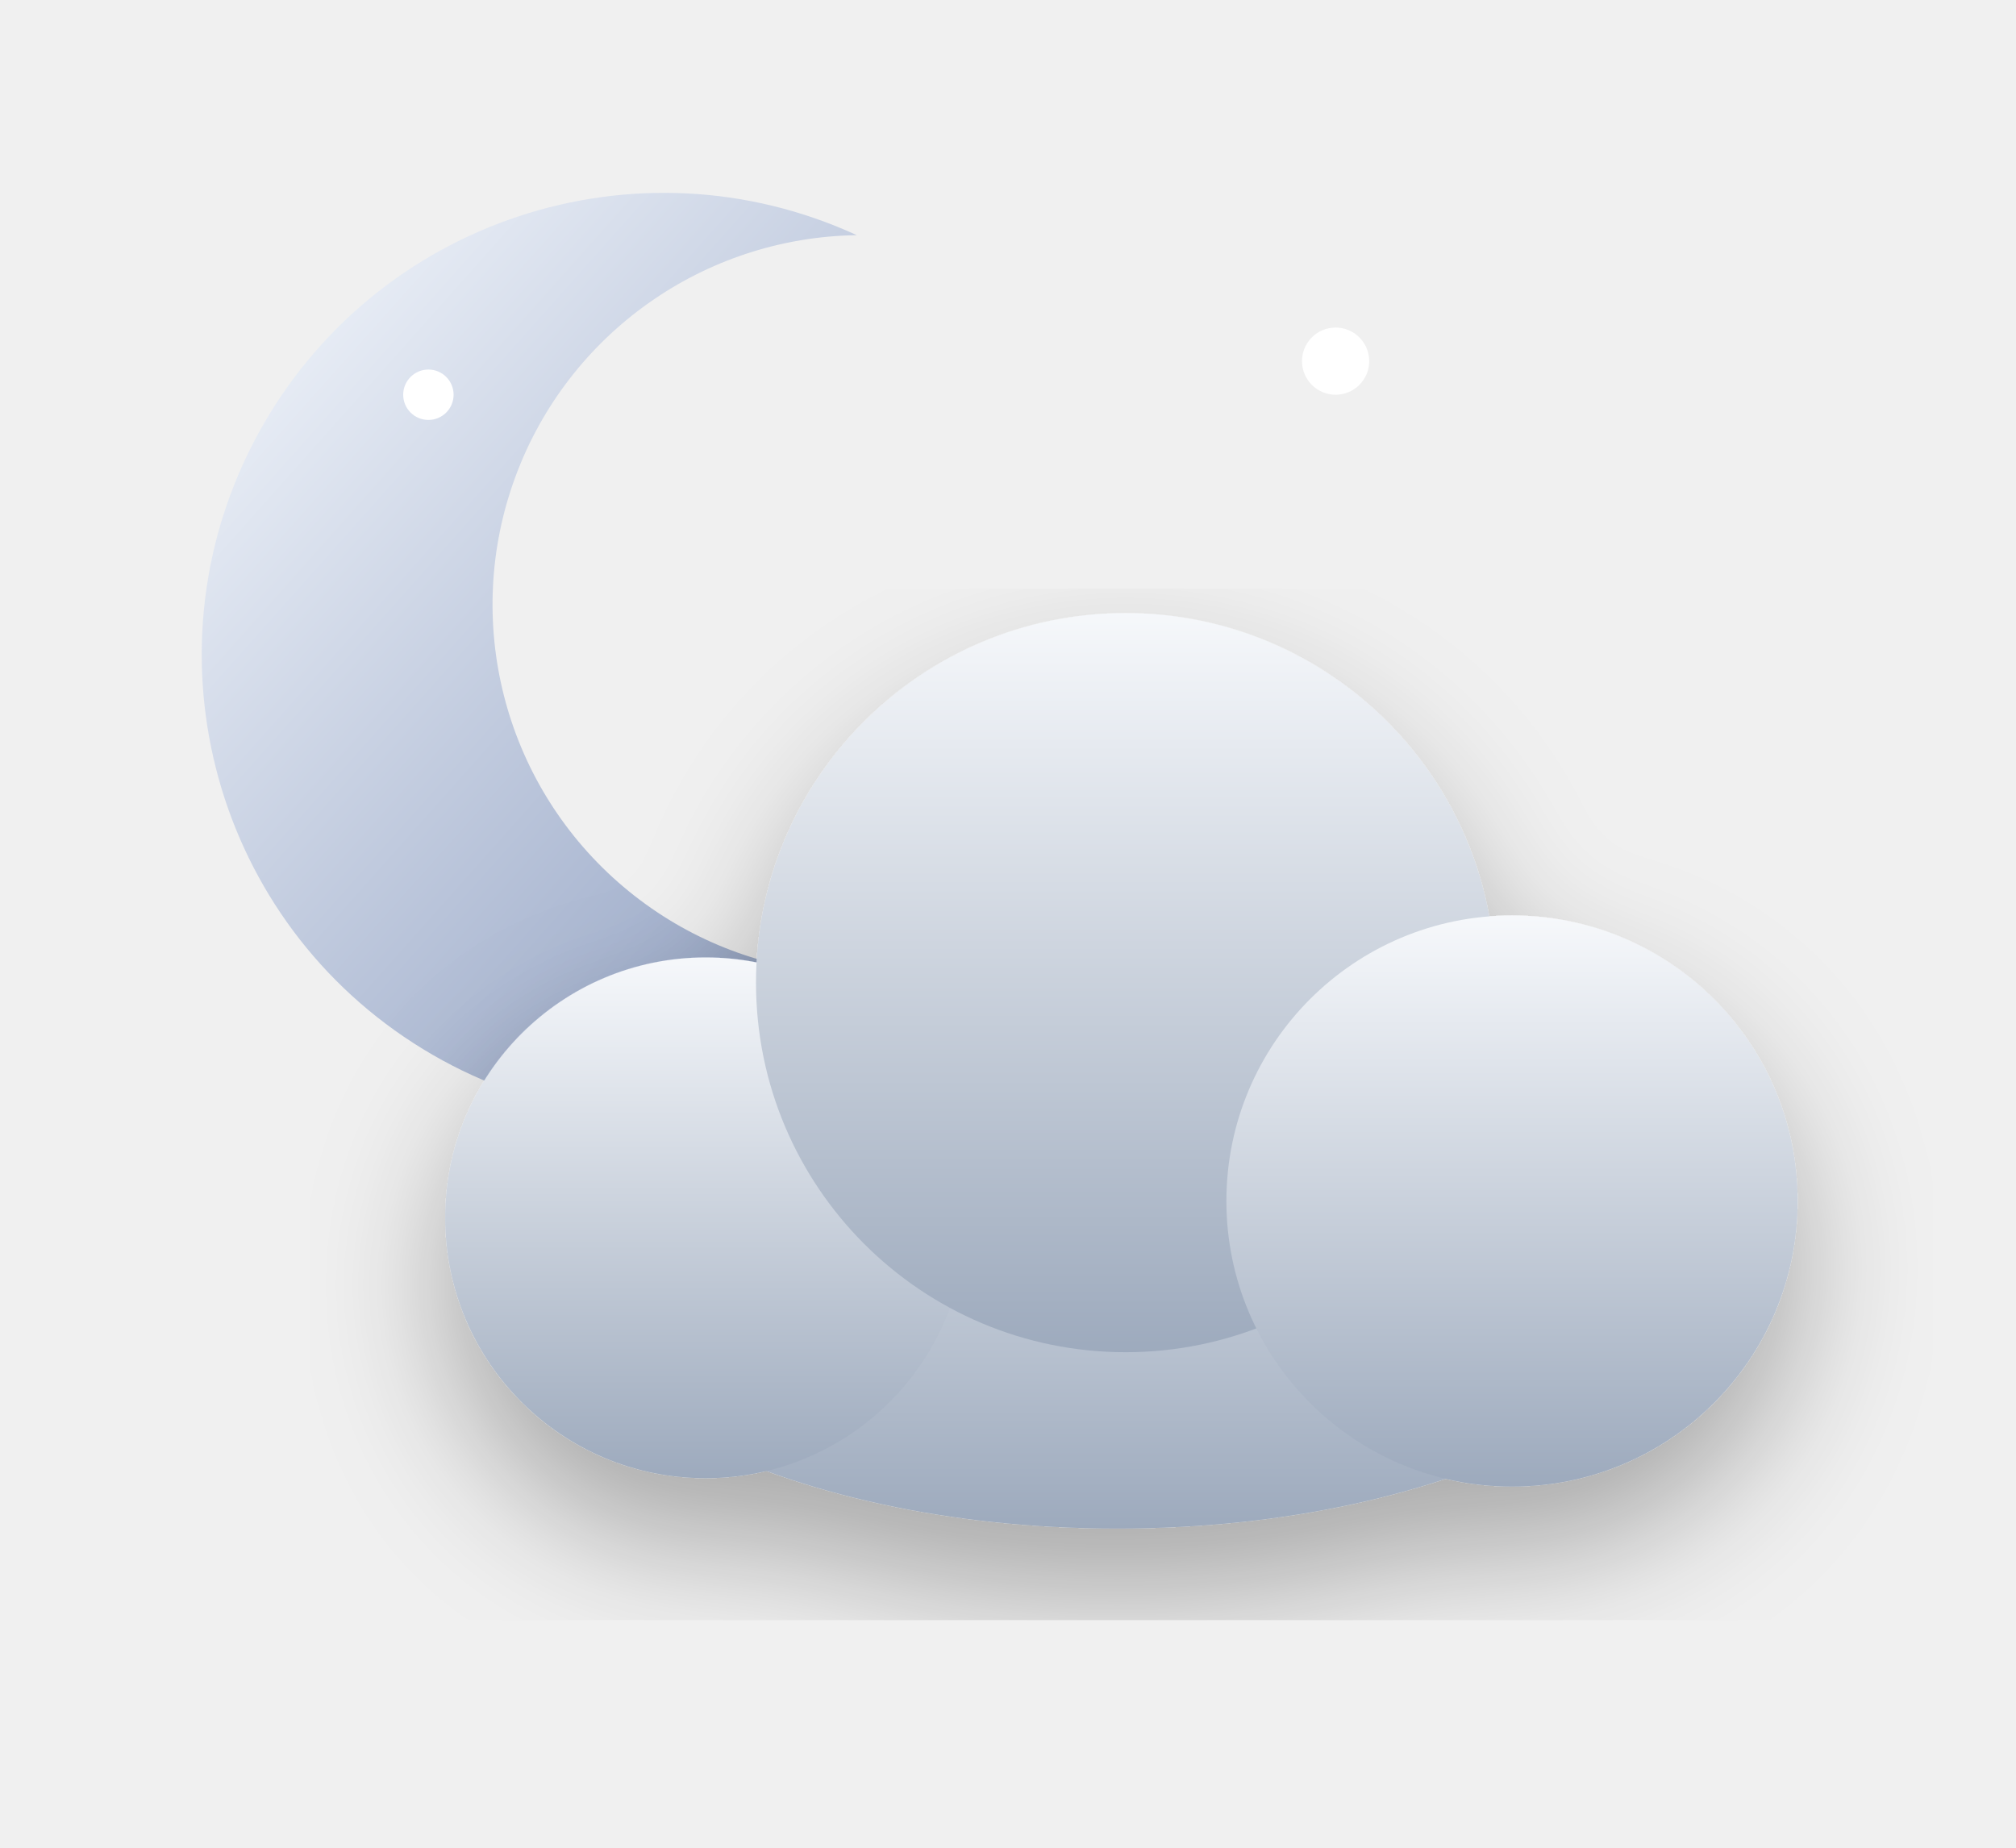
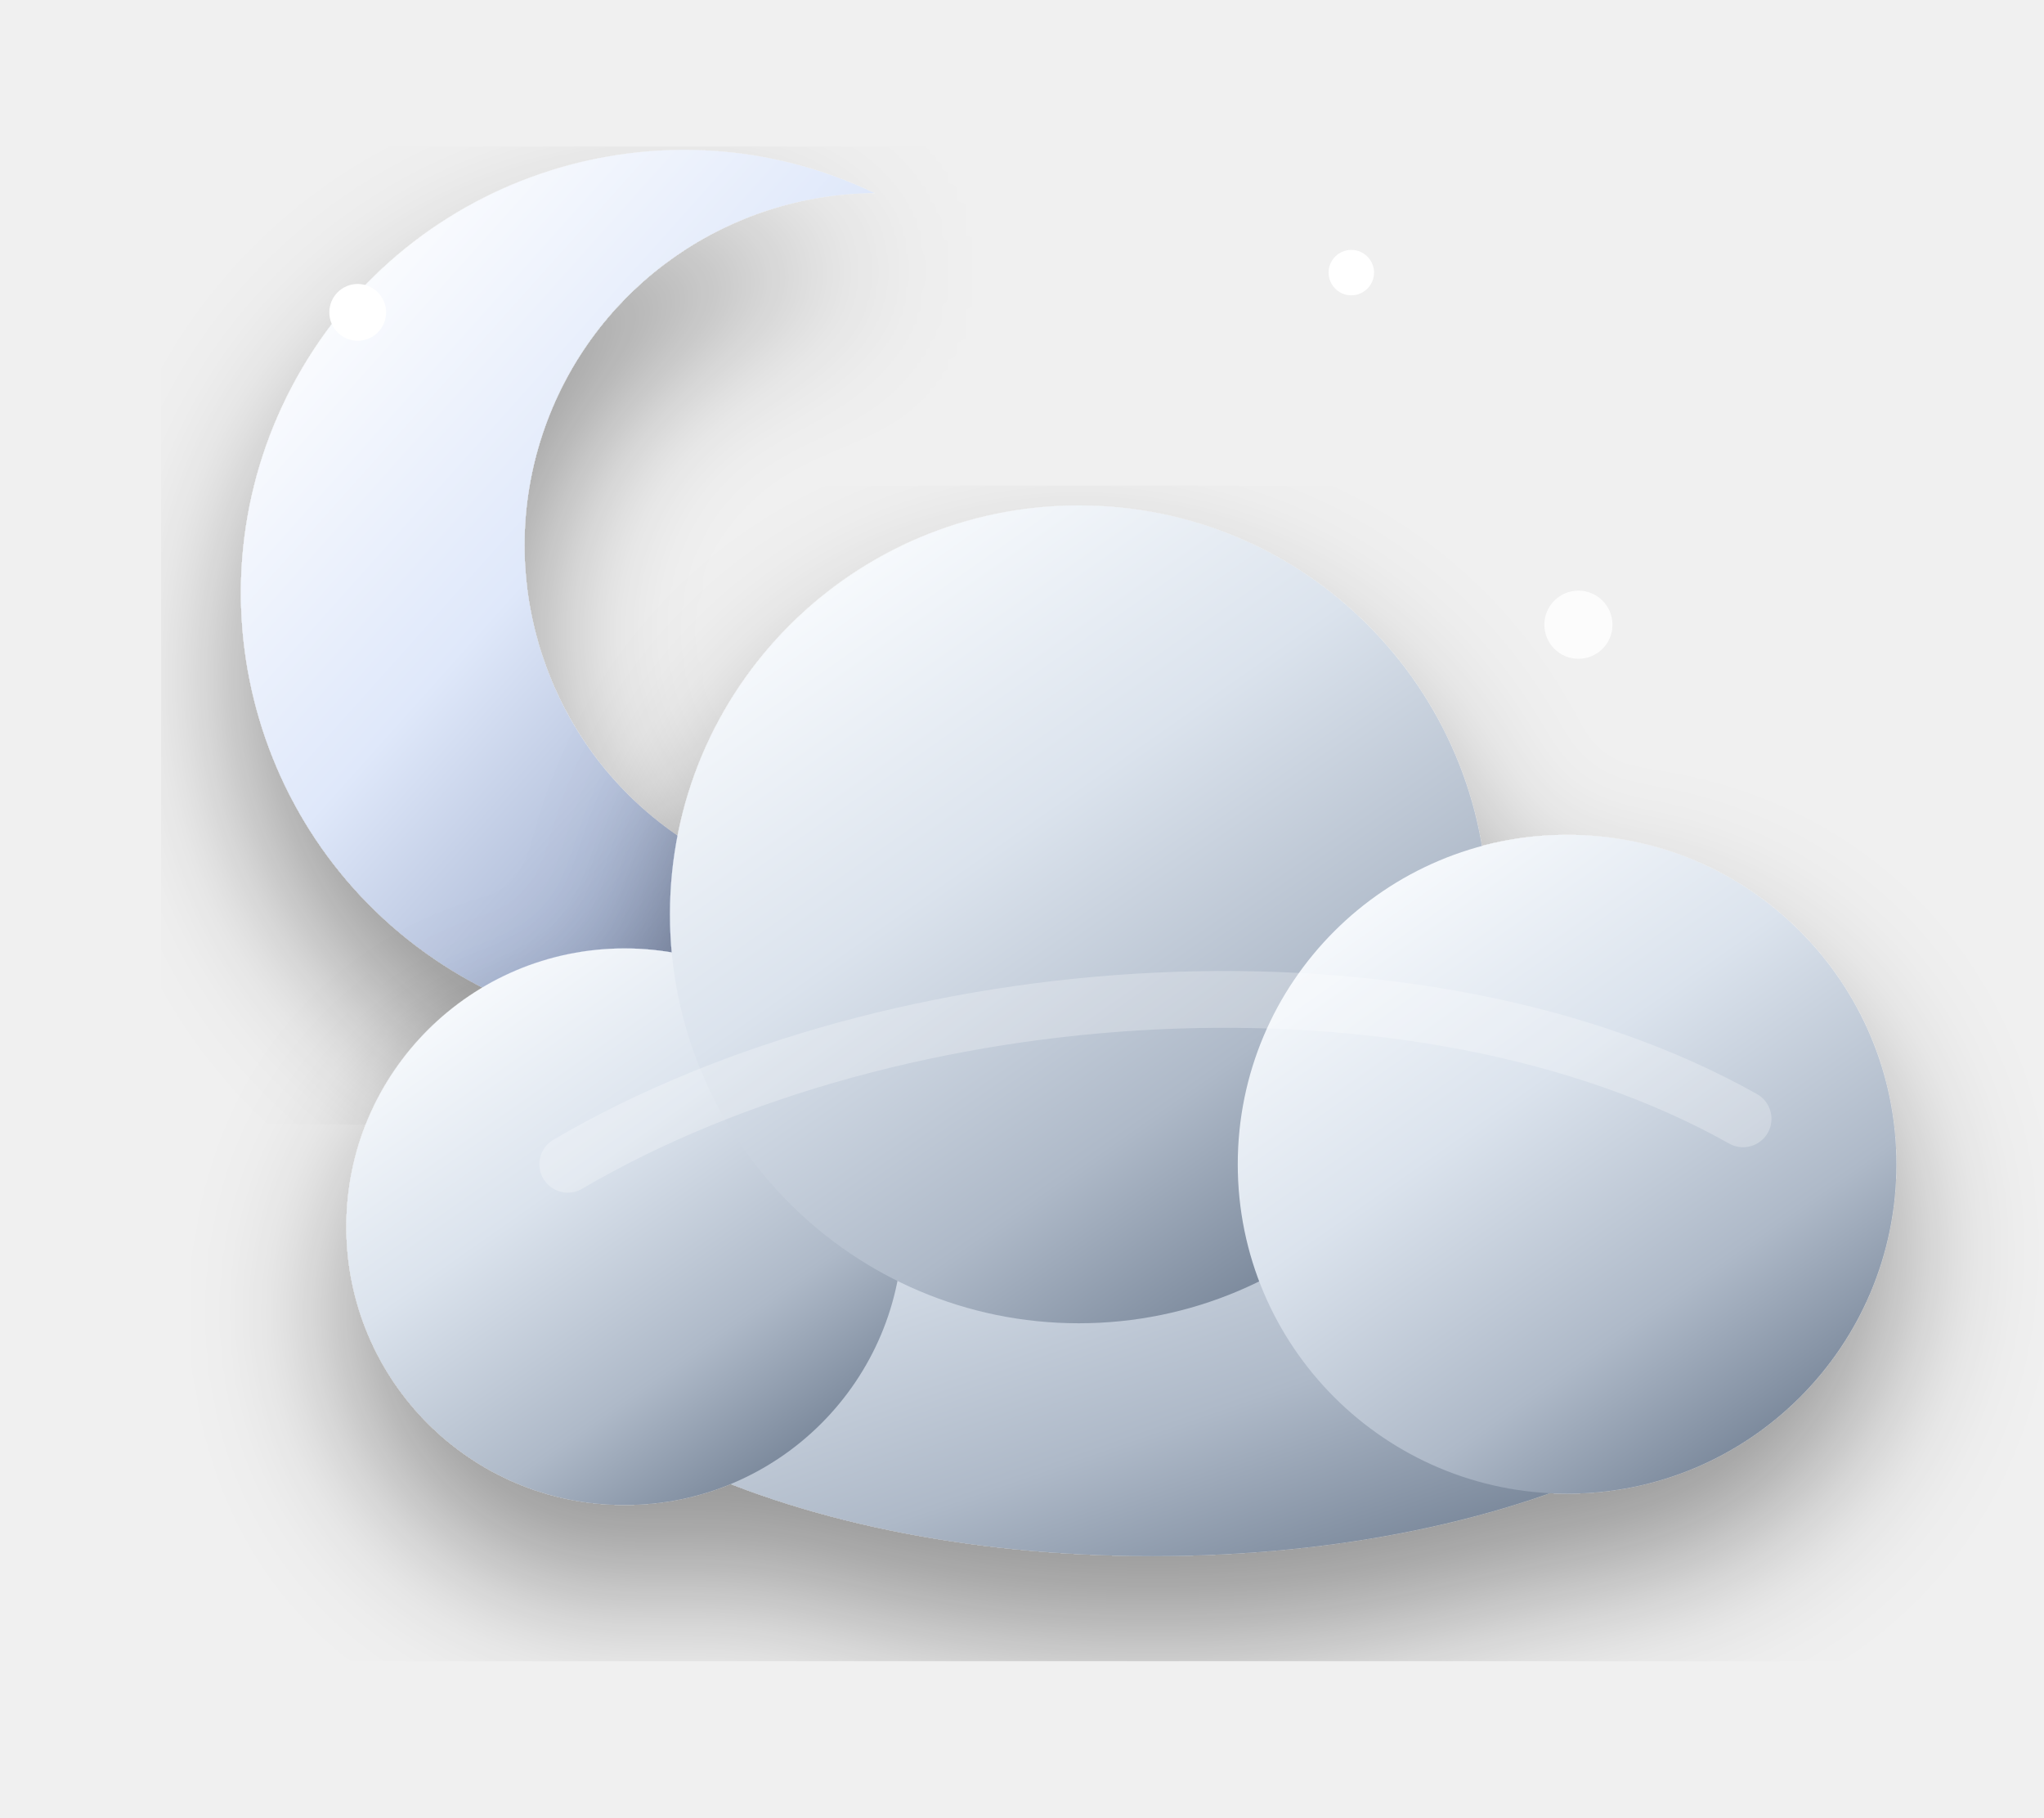
- <svg xmlns="http://www.w3.org/2000/svg" viewBox="0 0 240 220">
+ <svg xmlns="http://www.w3.org/2000/svg" viewBox="0 0 360 320">
  <defs>
-     <linearGradient id="m" x1="0" y1="0" x2="1" y2="1">
-       <stop stop-color="#f8fbff" />
-       <stop offset="1" stop-color="#8092b8" />
+     <linearGradient id="moon" x1=".1" y1=".1" x2=".9" y2=".9">
+       <stop stop-color="#fff" />
+       <stop offset=".4" stop-color="#dfe8fa" />
+       <stop offset="1" stop-color="#7183aa" />
    </linearGradient>
-     <linearGradient id="c" x1="0" y1="0" x2="0" y2="1">
-       <stop stop-color="#f6f8fb" />
-       <stop offset="1" stop-color="#9daabd" />
+     <linearGradient id="cloud" x1=".15" y1=".05" x2=".78" y2=".95">
+       <stop stop-color="#fbfdff" />
+       <stop offset=".4" stop-color="#dbe3ed" />
+       <stop offset=".75" stop-color="#aeb9c8" />
+       <stop offset="1" stop-color="#778598" />
    </linearGradient>
-     <filter id="sh">
-       <feDropShadow dx="0" dy="8" stdDeviation="8" flood-opacity=".3" />
+     <filter id="shadow">
+       <feDropShadow dx="0" dy="15" stdDeviation="13" flood-color="#000" flood-opacity=".38" />
    </filter>
  </defs>
-   <path d="M123 111A55 55 0 1 1 102 28a44 44 0 1 0 21 83Z" fill="url(#m)" />
-   <circle cx="51" cy="47" r="3" fill="#fff" />
-   <circle cx="159" cy="43" r="4" fill="#fff" />
-   <g filter="url(#sh)" fill="url(#c)">
-     <ellipse cx="133" cy="145" rx="72" ry="37" />
-     <circle cx="84" cy="145" r="31" />
-     <circle cx="134" cy="117" r="44" />
-     <circle cx="180" cy="143" r="34" />
+   <path d="M183 151A78 78 0 1 1 154 34a62 62 0 1 0 29 117Z" fill="url(#moon)" filter="url(#shadow)" />
+   <circle cx="63" cy="55" r="5" fill="#fff" />
+   <circle cx="238" cy="48" r="4" fill="#fff" />
+   <circle cx="278" cy="110" r="6" fill="#fff" opacity=".8" />
+   <g filter="url(#shadow)">
+     <ellipse cx="203" cy="216" rx="119" ry="58" fill="url(#cloud)" />
+     <circle cx="110" cy="216" r="49" fill="url(#cloud)" />
+     <circle cx="190" cy="161" r="72" fill="url(#cloud)" />
+     <circle cx="276" cy="205" r="58" fill="url(#cloud)" />
+     <path d="M100 205c58-34 150-40 207-8" fill="none" stroke="#fff" stroke-width="10" stroke-linecap="round" opacity=".26" />
  </g>
</svg>
